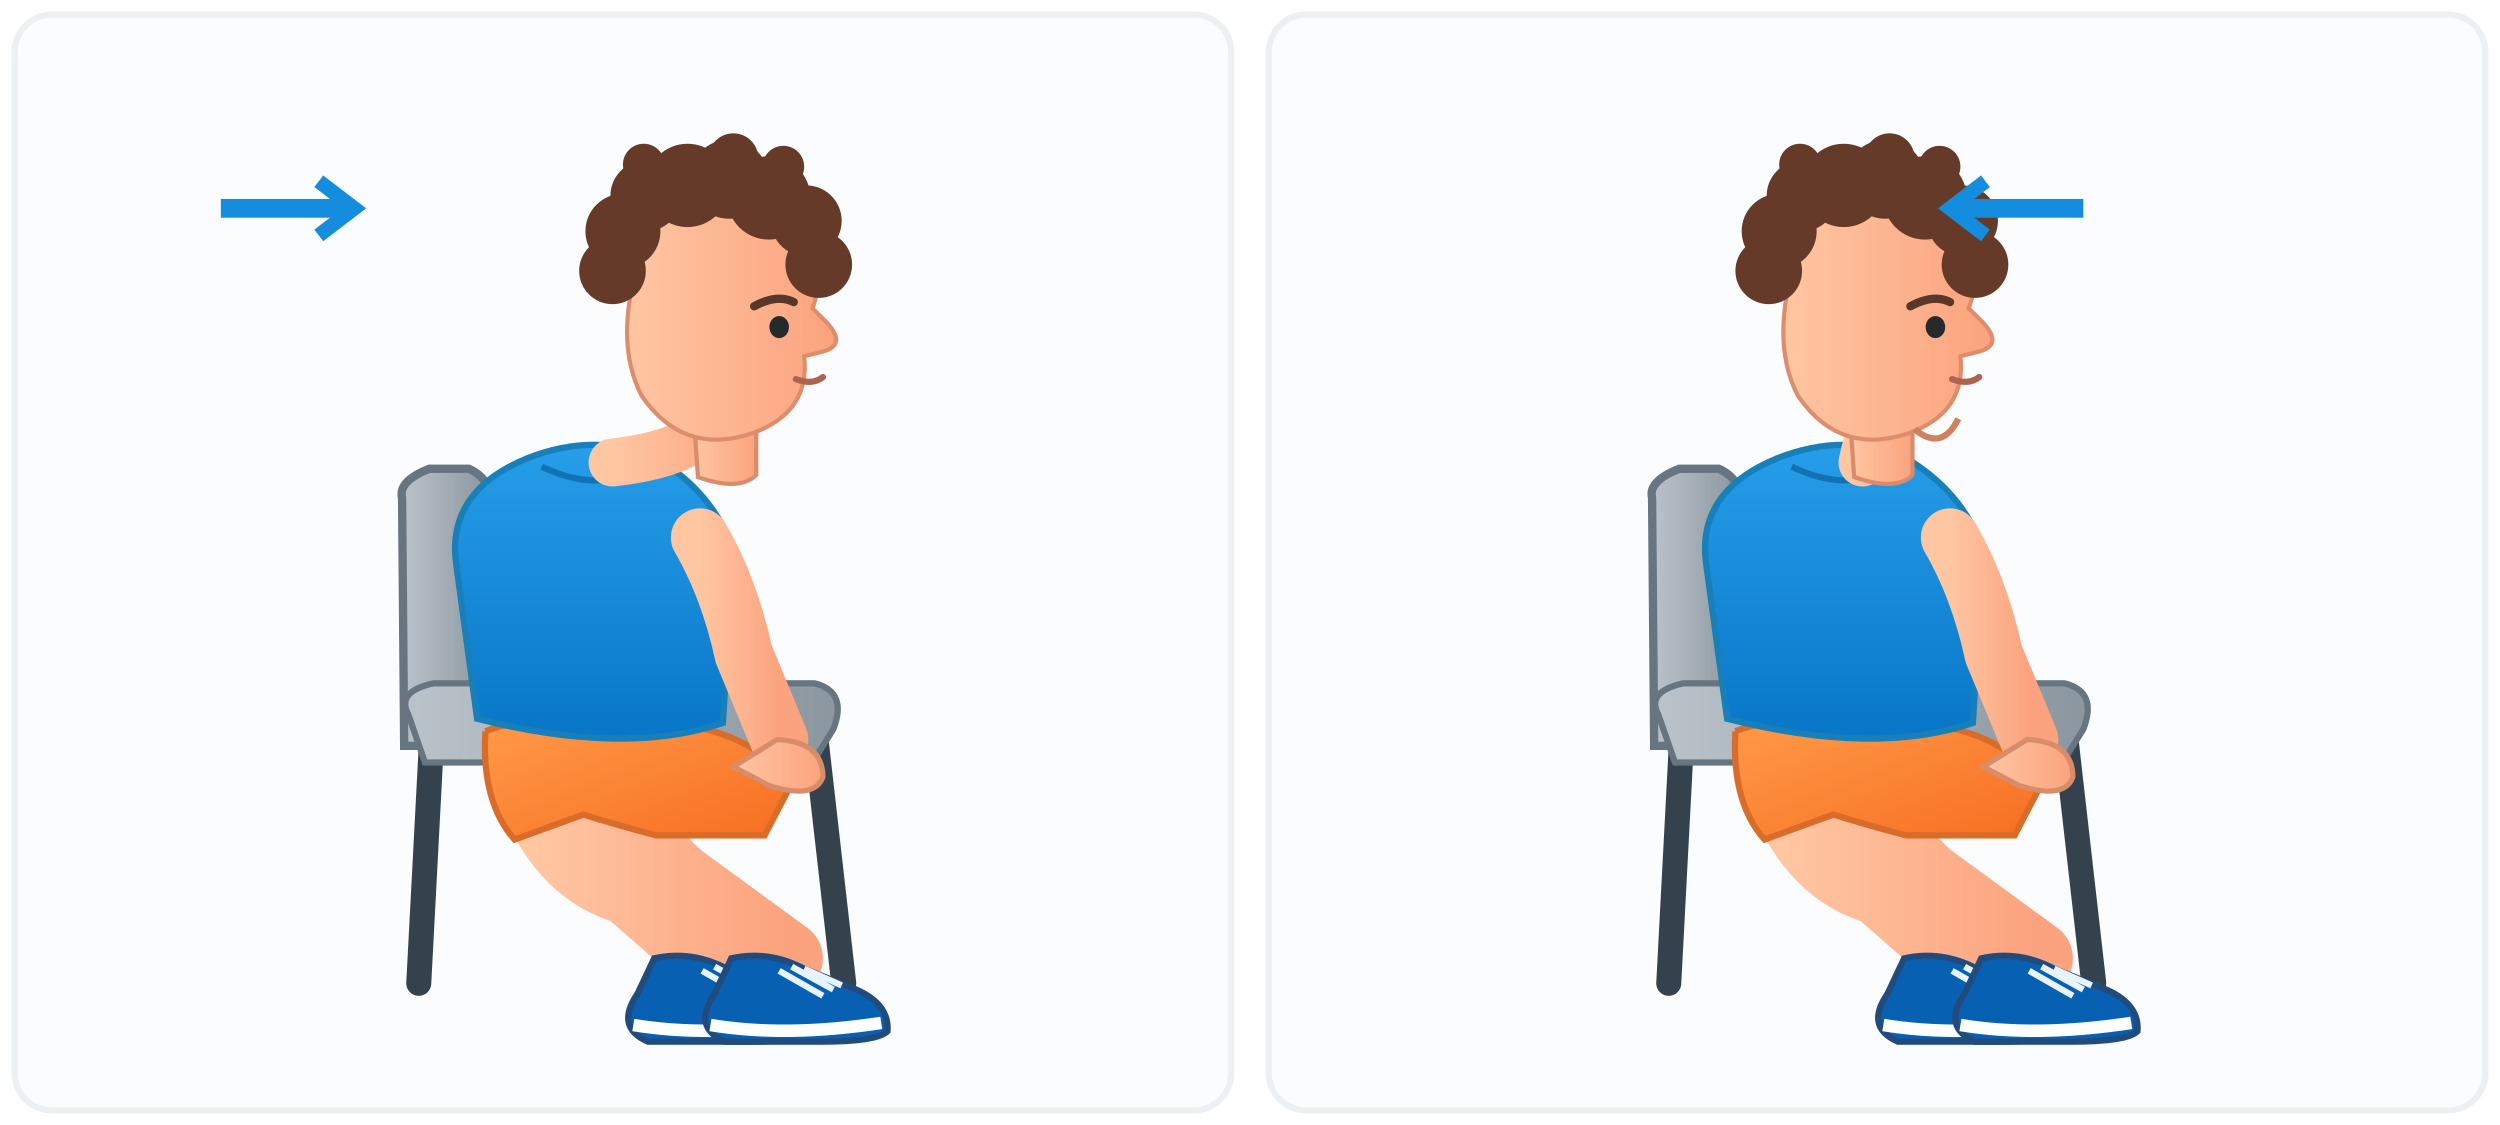
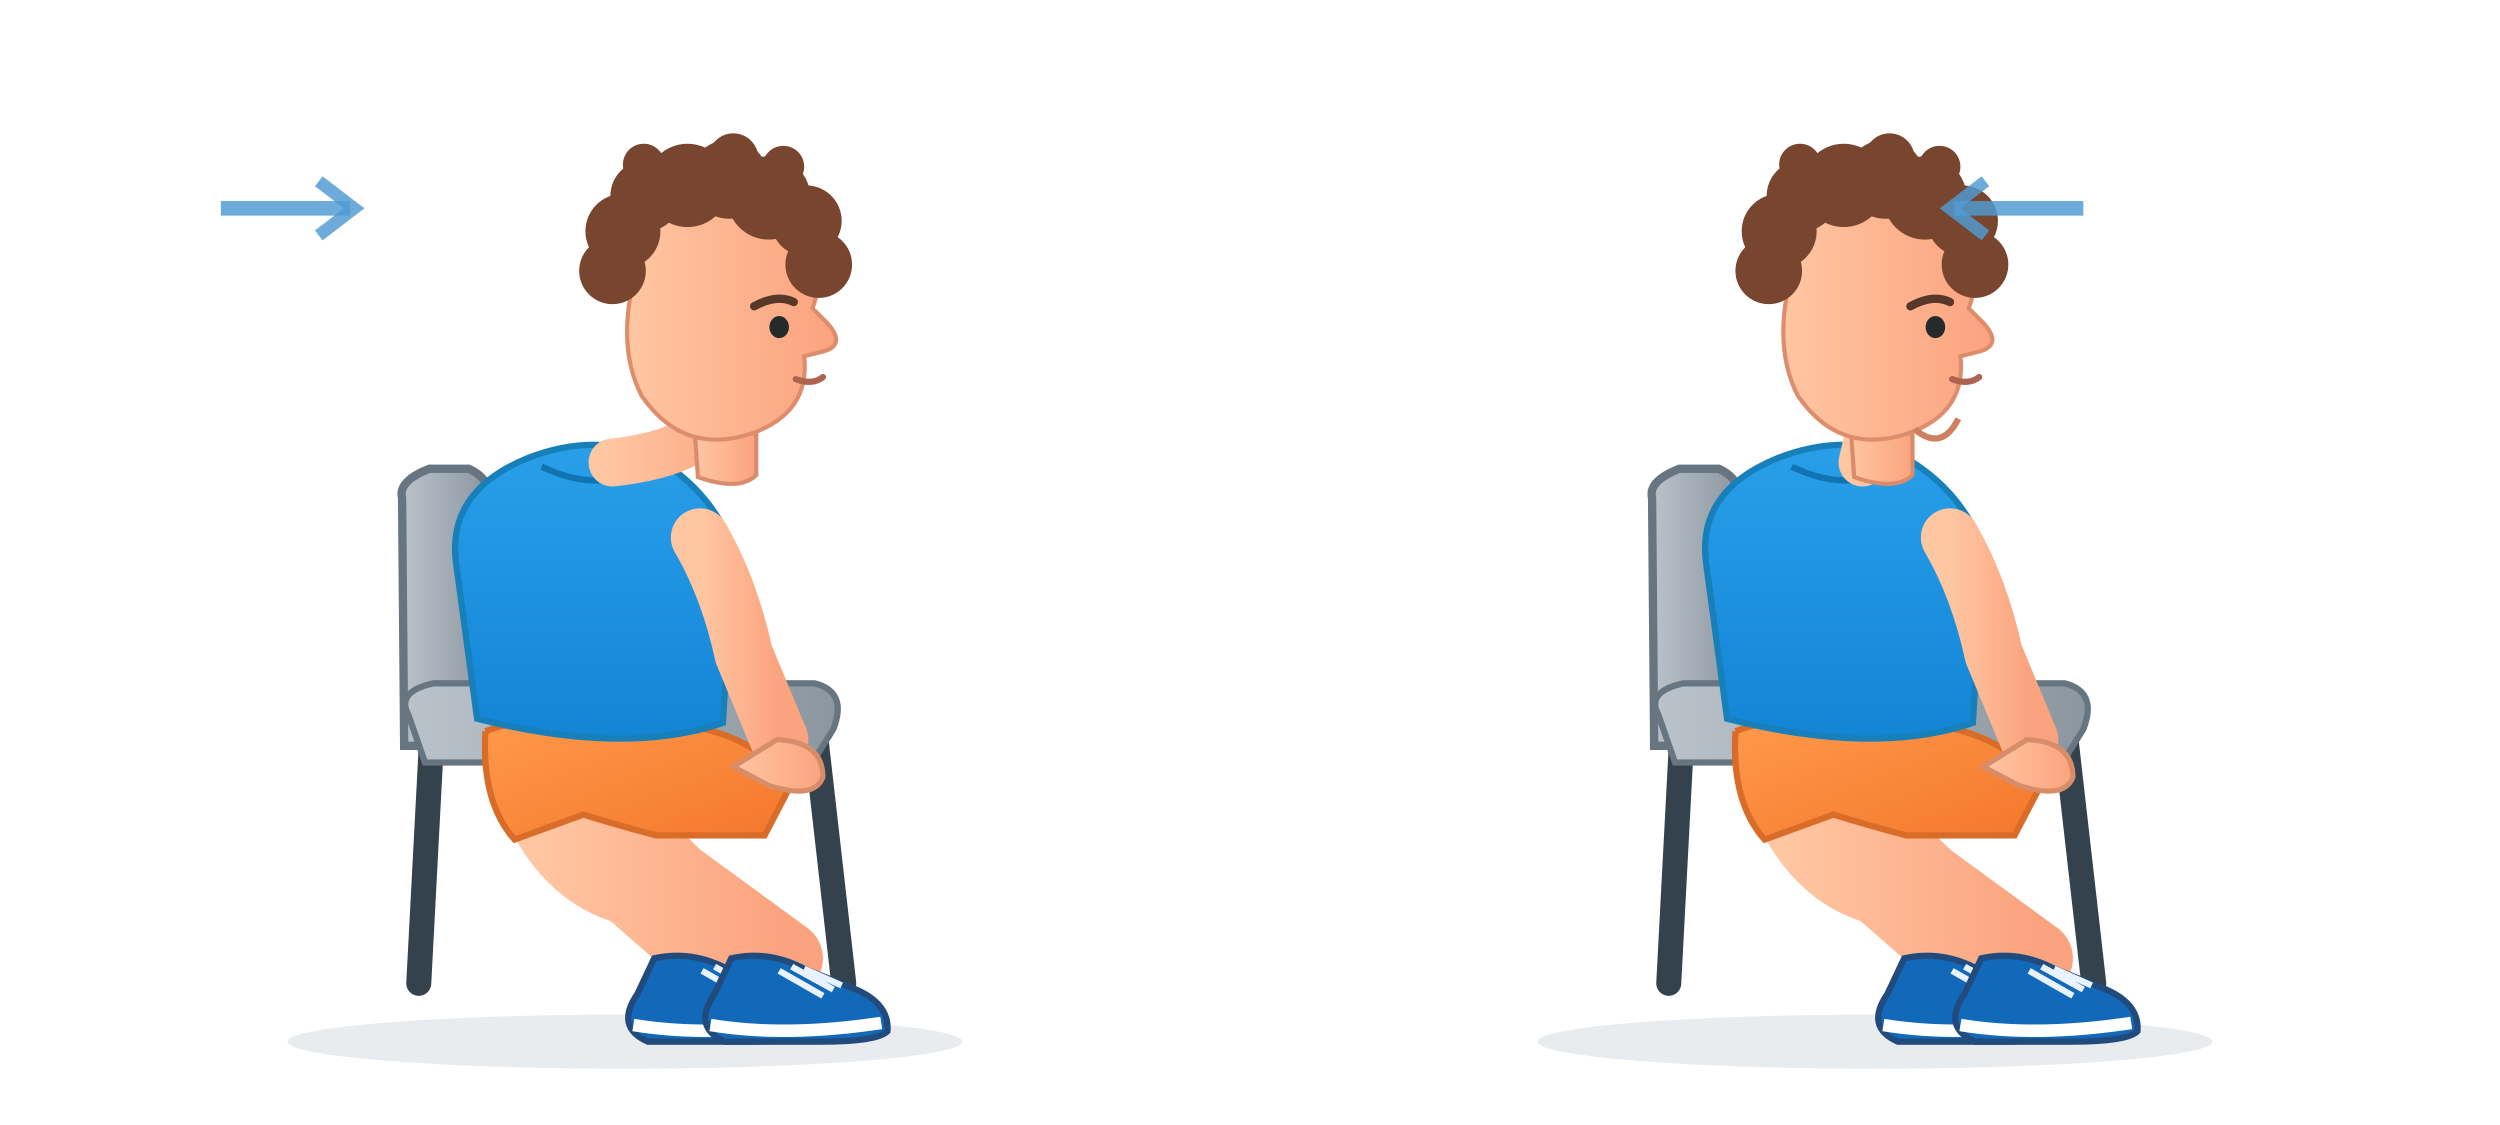
<svg xmlns="http://www.w3.org/2000/svg" width="1200" height="540" viewBox="0 0 1200 540">
  <defs>
    <linearGradient id="shirt" x1="0" x2="0" y1="0" y2="1">
-       <stop stop-color="#269ee9" />
-       <stop offset="1" stop-color="#0876c7" />
+       <stop stop-color="#299fe9" />
+       <stop offset="1" stop-color="#1285d5" />
    </linearGradient>
    <linearGradient id="pants" x1="0" x2="1" y1="0" y2="1">
-       <stop stop-color="#ff9a48" />
-       <stop offset="1" stop-color="#f76e22" />
+       <stop stop-color="#ff994b" />
+       <stop offset="1" stop-color="#f4772b" />
    </linearGradient>
    <linearGradient id="skin" x1="0" x2="1">
      <stop stop-color="#ffc6a2" />
      <stop offset="1" stop-color="#fba37e" />
    </linearGradient>
    <linearGradient id="chair" x1="0" x2="1">
      <stop stop-color="#bac3ca" />
      <stop offset="1" stop-color="#8c969f" />
    </linearGradient>
  </defs>
-   <rect width="1200" height="540" fill="white" />
-   <rect x="7" y="7" width="584" height="526" rx="18" fill="#fafcfe" stroke="#edf0f3" stroke-width="3" />
-   <rect x="609" y="7" width="584" height="526" rx="18" fill="#fafcfe" stroke="#edf0f3" stroke-width="3" />
+   <rect width="1200" height="540" fill="#ffffff" />
+   <ellipse cx="300" cy="500" rx="162" ry="13" fill="#dbe1e5" opacity=".62" />
+   <ellipse cx="900" cy="500" rx="162" ry="13" fill="#dbe1e5" opacity=".62" />
  <g transform="translate(300 0)">
    <g>
      <path d="M-92 339L-99 472M91 349L105 472" stroke="#34424d" stroke-width="12" stroke-linecap="round" />
      <path d="M-107 239Q-109 231-94 225H-75Q-64 230-65 241V358H-106Z" fill="url(#chair)" stroke="#667580" stroke-width="4" />
      <path d="M-104 343Q-110 332-92 328H91Q107 332 100 350L90 366H-96Z" fill="url(#chair)" stroke="#667580" stroke-width="3" />
      <path d="M-43 381Q-28 418 2 426L42 461M-8 387Q15 413 25 422L77 460" stroke="url(#skin)" stroke-width="36" stroke-linecap="round" fill="none" />
      <path d="M-67 351Q-42 341 22 347Q65 352 79 378L67 401L15 401Q-4 396-20 391L-53 403Q-69 385-67 351" fill="url(#pants)" stroke="#d96c28" stroke-width="3" />
      <g transform="translate(41 473)">
-         <path d="M-27-13Q-9-17 8-8L33 2Q49 9 48 22Q43 27 16 27H-30Q-46 20-35 4Z" fill="#0860b2" stroke="#214b7d" stroke-width="3" />
+         <path d="M-27-13Q-9-17 8-8L33 2Q49 9 48 22Q43 27 16 27H-30Q-46 20-35 4Z" fill="#1268b9" stroke="#214b7d" stroke-width="3" />
        <path d="M-37 19Q-1 25 45 18" stroke="white" stroke-width="6" fill="none" />
        <path d="M-4-7L17 5M2-9L22 2M8-8L26 0" stroke="#e9f3ff" stroke-width="3" />
      </g>
      <g transform="translate(78 473)">
-         <path d="M-27-13Q-9-17 8-8L33 2Q49 9 48 22Q43 27 16 27H-30Q-46 20-35 4Z" fill="#0860b2" stroke="#214b7d" stroke-width="3" />
+         <path d="M-27-13Q-9-17 8-8L33 2Q49 9 48 22Q43 27 16 27H-30Q-46 20-35 4Z" fill="#1268b9" stroke="#214b7d" stroke-width="3" />
        <path d="M-37 19Q-1 25 45 18" stroke="white" stroke-width="6" fill="none" />
        <path d="M-4-7L17 5M2-9L22 2M8-8L26 0" stroke="#e9f3ff" stroke-width="3" />
      </g>
      <path d="M-47 220Q-14 207 15 220Q42 236 52 264L47 347Q0 363-71 345L-81 271Q-86 236-47 220Z" fill="url(#shirt)" stroke="#177fb9" stroke-width="3" />
      <path d="M-40 224Q-9 239 16 220" fill="none" stroke="#1173b2" stroke-width="3" />
      <path d="M36 258Q50 282 57 314L74 355" stroke="url(#skin)" stroke-width="28" fill="none" stroke-linecap="round" />
      <path d="M73 355Q95 356 95 373Q91 384 69 377L52 368Z" fill="url(#skin)" stroke="#d88d6a" stroke-width="2.5" />
      <path d="M-6 222Q40 217 46 194L60 190" fill="none" stroke="url(#skin)" stroke-width="23" stroke-linecap="round" />
      <g transform="translate(45 146) ">
        <path d="M-12 54L-10 83Q10 90 18 82L18 53Z" fill="url(#skin)" stroke="#d98c6b" stroke-width="2" />
        <path d="M-37-25Q-29-54 2-57Q34-59 46-28Q51-15 45 2L52 9Q62 20 49 23L41 25Q44 52 16 62Q-17 73-37 44Q-51 17-37-25Z" fill="url(#skin)" stroke="#dd8d6b" stroke-width="2" />
-         <circle cx="-46" cy="-35" r="18" fill="#663a28" />
-         <circle cx="-35" cy="-52" r="17" fill="#663a28" />
-         <circle cx="-15" cy="-57" r="20" fill="#663a28" />
-         <circle cx="5" cy="-60" r="19" fill="#663a28" />
-         <circle cx="24" cy="-51" r="20" fill="#663a28" />
-         <circle cx="42" cy="-40" r="17" fill="#663a28" />
-         <circle cx="48" cy="-19" r="16" fill="#663a28" />
-         <circle cx="-51" cy="-16" r="16" fill="#663a28" />
-         <circle cx="-36" cy="-67" r="10" fill="#663a28" />
-         <circle cx="7" cy="-70" r="12" fill="#663a28" />
-         <circle cx="31" cy="-66" r="10" fill="#663a28" />
+         <circle cx="-46" cy="-35" r="18" fill="#78452f" />
+         <circle cx="-35" cy="-52" r="17" fill="#78452f" />
+         <circle cx="-15" cy="-57" r="20" fill="#78452f" />
+         <circle cx="5" cy="-60" r="19" fill="#78452f" />
+         <circle cx="24" cy="-51" r="20" fill="#78452f" />
+         <circle cx="42" cy="-40" r="17" fill="#78452f" />
+         <circle cx="48" cy="-19" r="16" fill="#78452f" />
+         <circle cx="-51" cy="-16" r="16" fill="#78452f" />
+         <circle cx="-36" cy="-67" r="10" fill="#78452f" />
+         <circle cx="7" cy="-70" r="12" fill="#78452f" />
+         <circle cx="31" cy="-66" r="10" fill="#78452f" />
        <path d="M17 1q11-6 19-2" fill="none" stroke="#583829" stroke-width="4" stroke-linecap="round" />
        <ellipse cx="29" cy="11" rx="4.7" ry="5.3" fill="#272a2b" />
        <path d="M37 36q8 3 13-1" stroke="#ad6350" stroke-width="3" fill="none" stroke-linecap="round" />
      </g>
    </g>
  </g>
  <g transform="translate(900 0)">
    <g>
      <path d="M-92 339L-99 472M91 349L105 472" stroke="#34424d" stroke-width="12" stroke-linecap="round" />
      <path d="M-107 239Q-109 231-94 225H-75Q-64 230-65 241V358H-106Z" fill="url(#chair)" stroke="#667580" stroke-width="4" />
      <path d="M-104 343Q-110 332-92 328H91Q107 332 100 350L90 366H-96Z" fill="url(#chair)" stroke="#667580" stroke-width="3" />
      <path d="M-43 381Q-28 418 2 426L42 461M-8 387Q15 413 25 422L77 460" stroke="url(#skin)" stroke-width="36" stroke-linecap="round" fill="none" />
      <path d="M-67 351Q-42 341 22 347Q65 352 79 378L67 401L15 401Q-4 396-20 391L-53 403Q-69 385-67 351" fill="url(#pants)" stroke="#d96c28" stroke-width="3" />
      <g transform="translate(41 473)">
-         <path d="M-27-13Q-9-17 8-8L33 2Q49 9 48 22Q43 27 16 27H-30Q-46 20-35 4Z" fill="#0860b2" stroke="#214b7d" stroke-width="3" />
+         <path d="M-27-13Q-9-17 8-8L33 2Q49 9 48 22Q43 27 16 27H-30Q-46 20-35 4Z" fill="#1268b9" stroke="#214b7d" stroke-width="3" />
        <path d="M-37 19Q-1 25 45 18" stroke="white" stroke-width="6" fill="none" />
        <path d="M-4-7L17 5M2-9L22 2M8-8L26 0" stroke="#e9f3ff" stroke-width="3" />
      </g>
      <g transform="translate(78 473)">
-         <path d="M-27-13Q-9-17 8-8L33 2Q49 9 48 22Q43 27 16 27H-30Q-46 20-35 4Z" fill="#0860b2" stroke="#214b7d" stroke-width="3" />
+         <path d="M-27-13Q-9-17 8-8L33 2Q49 9 48 22Q43 27 16 27H-30Q-46 20-35 4Z" fill="#1268b9" stroke="#214b7d" stroke-width="3" />
        <path d="M-37 19Q-1 25 45 18" stroke="white" stroke-width="6" fill="none" />
        <path d="M-4-7L17 5M2-9L22 2M8-8L26 0" stroke="#e9f3ff" stroke-width="3" />
      </g>
      <path d="M-47 220Q-14 207 15 220Q42 236 52 264L47 347Q0 363-71 345L-81 271Q-86 236-47 220Z" fill="url(#shirt)" stroke="#177fb9" stroke-width="3" />
      <path d="M-40 224Q-9 239 16 220" fill="none" stroke="#1173b2" stroke-width="3" />
      <path d="M36 258Q50 282 57 314L74 355" stroke="url(#skin)" stroke-width="28" fill="none" stroke-linecap="round" />
      <path d="M73 355Q95 356 95 373Q91 384 69 377L52 368Z" fill="url(#skin)" stroke="#d88d6a" stroke-width="2.5" />
      <path d="M-6 222Q-5 217 1 194L15 190" fill="none" stroke="url(#skin)" stroke-width="23" stroke-linecap="round" />
      <g transform="translate(0 146) ">
        <path d="M-12 54L-10 83Q10 90 18 82L18 53Z" fill="url(#skin)" stroke="#d98c6b" stroke-width="2" />
        <path d="M-37-25Q-29-54 2-57Q34-59 46-28Q51-15 45 2L52 9Q62 20 49 23L41 25Q44 52 16 62Q-17 73-37 44Q-51 17-37-25Z" fill="url(#skin)" stroke="#dd8d6b" stroke-width="2" />
-         <circle cx="-46" cy="-35" r="18" fill="#663a28" />
-         <circle cx="-35" cy="-52" r="17" fill="#663a28" />
-         <circle cx="-15" cy="-57" r="20" fill="#663a28" />
-         <circle cx="5" cy="-60" r="19" fill="#663a28" />
-         <circle cx="24" cy="-51" r="20" fill="#663a28" />
-         <circle cx="42" cy="-40" r="17" fill="#663a28" />
-         <circle cx="48" cy="-19" r="16" fill="#663a28" />
-         <circle cx="-51" cy="-16" r="16" fill="#663a28" />
-         <circle cx="-36" cy="-67" r="10" fill="#663a28" />
-         <circle cx="7" cy="-70" r="12" fill="#663a28" />
-         <circle cx="31" cy="-66" r="10" fill="#663a28" />
+         <circle cx="-46" cy="-35" r="18" fill="#78452f" />
+         <circle cx="-35" cy="-52" r="17" fill="#78452f" />
+         <circle cx="-15" cy="-57" r="20" fill="#78452f" />
+         <circle cx="5" cy="-60" r="19" fill="#78452f" />
+         <circle cx="24" cy="-51" r="20" fill="#78452f" />
+         <circle cx="42" cy="-40" r="17" fill="#78452f" />
+         <circle cx="48" cy="-19" r="16" fill="#78452f" />
+         <circle cx="-51" cy="-16" r="16" fill="#78452f" />
+         <circle cx="-36" cy="-67" r="10" fill="#78452f" />
+         <circle cx="7" cy="-70" r="12" fill="#78452f" />
+         <circle cx="31" cy="-66" r="10" fill="#78452f" />
        <path d="M17 1q11-6 19-2" fill="none" stroke="#583829" stroke-width="4" stroke-linecap="round" />
        <ellipse cx="29" cy="11" rx="4.7" ry="5.3" fill="#272a2b" />
        <path d="M37 36q8 3 13-1" stroke="#ad6350" stroke-width="3" fill="none" stroke-linecap="round" />
        <path d="M19 60Q32 71 40 55" fill="none" stroke="#cf805f" stroke-width="3" />
      </g>
    </g>
  </g>
-   <path d="M106 100H168" fill="none" stroke="#148dde" stroke-width="9" />
-   <path d="M153 87L170 100L153 113" fill="none" stroke="#148dde" stroke-width="7" />
-   <path d="M1000 100H938" fill="none" stroke="#148dde" stroke-width="9" />
-   <path d="M953 87L936 100L953 113" fill="none" stroke="#148dde" stroke-width="7" />
+   <path d="M106 100H168" fill="none" stroke="#4f9bd2" stroke-width="7" opacity=".83" />
+   <path d="M153 87L170 100L153 113" fill="none" stroke="#4f9bd2" stroke-width="6" opacity=".83" />
+   <path d="M1000 100H938" fill="none" stroke="#4f9bd2" stroke-width="7" opacity=".83" />
+   <path d="M953 87L936 100L953 113" fill="none" stroke="#4f9bd2" stroke-width="6" opacity=".83" />
</svg>
